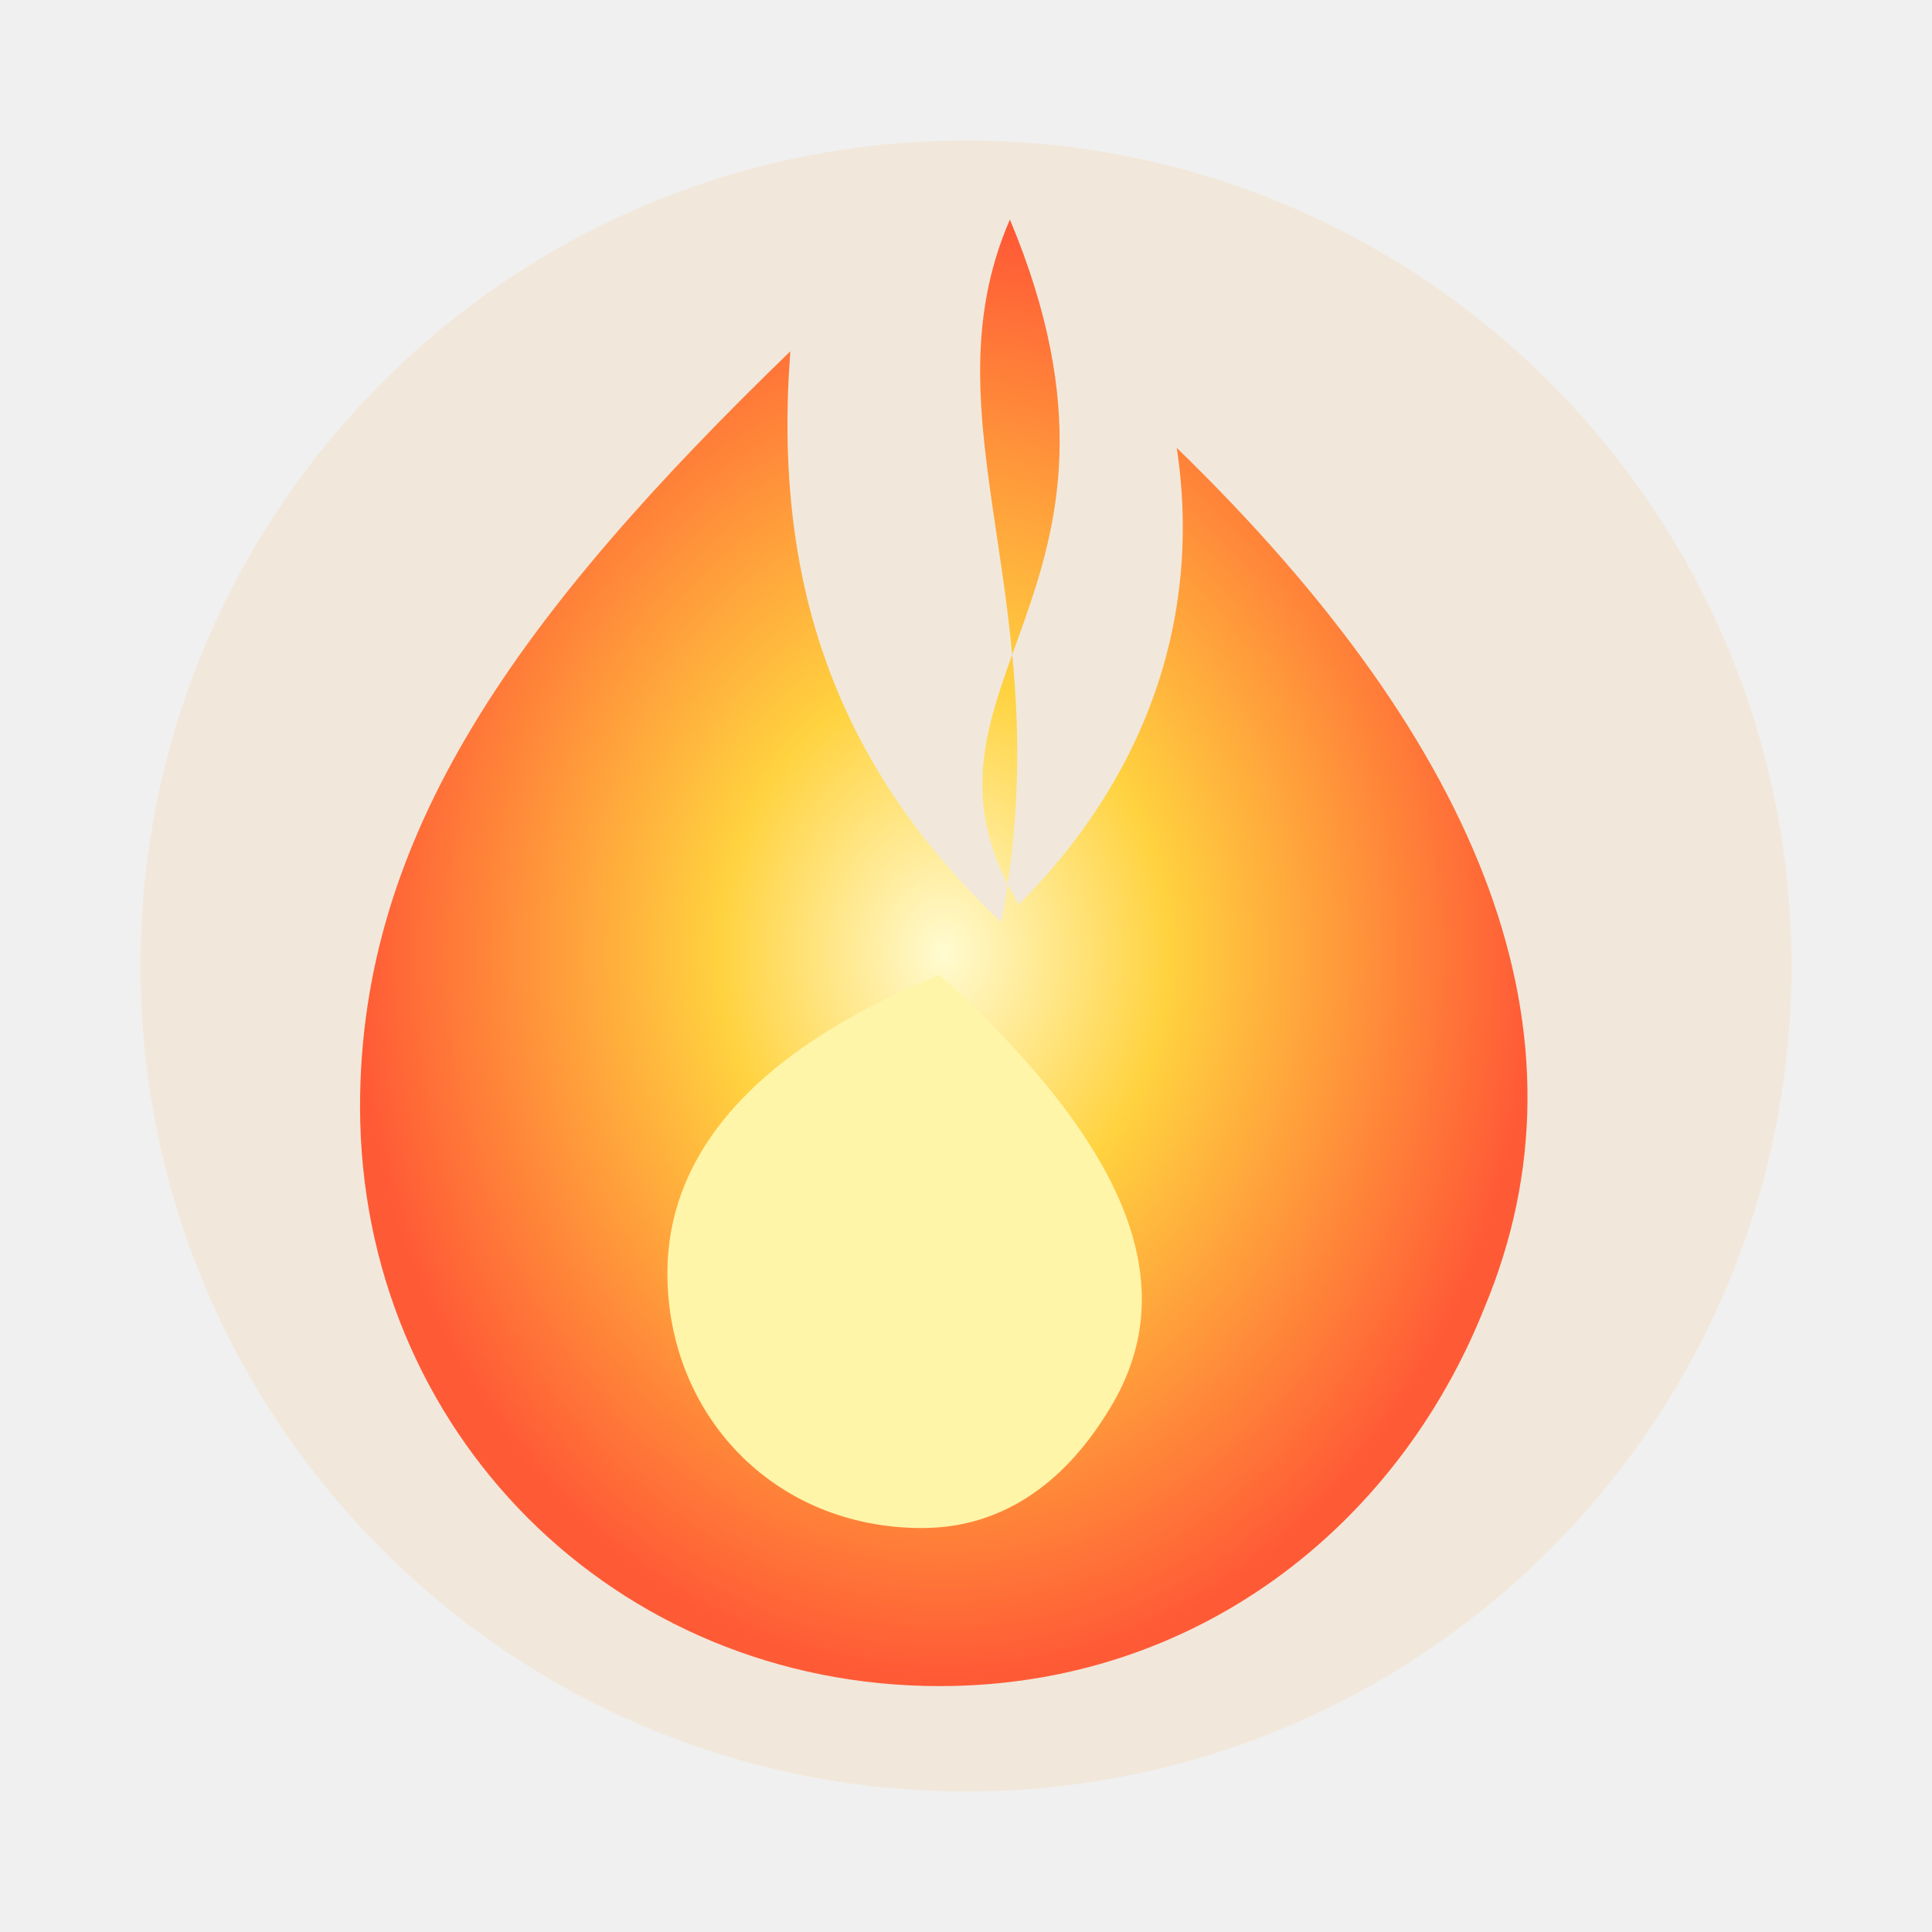
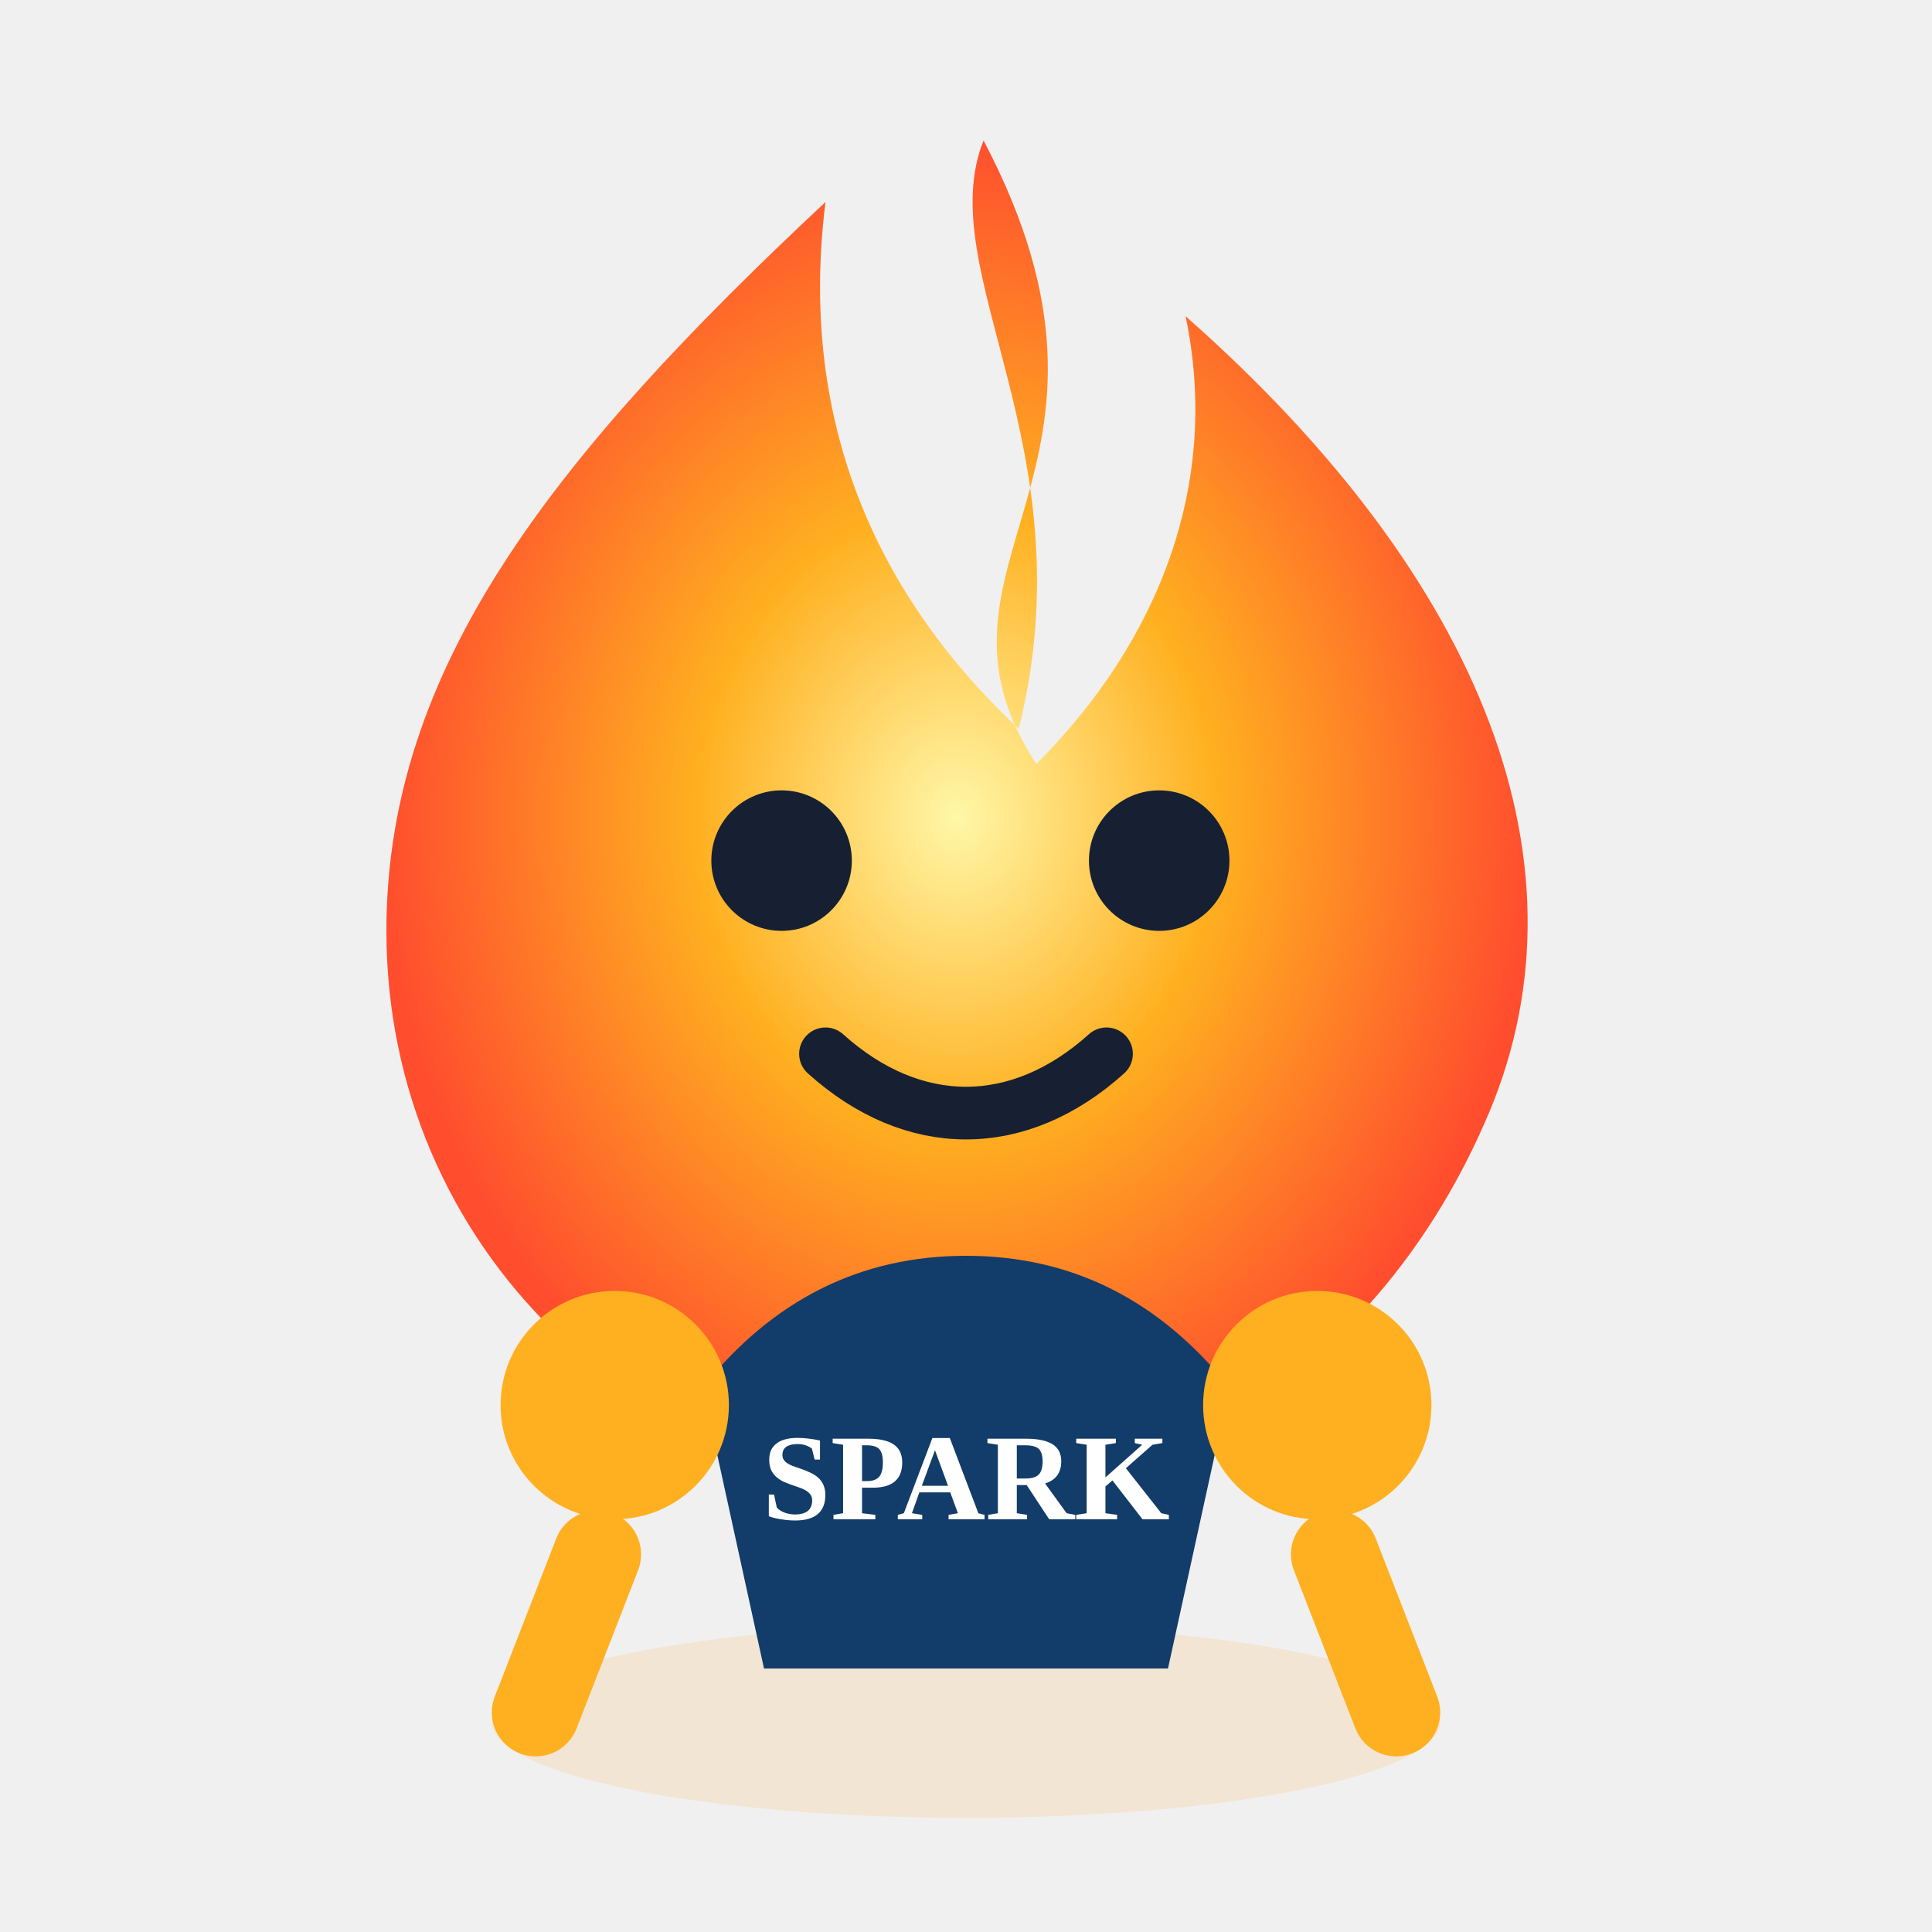
<svg xmlns="http://www.w3.org/2000/svg" viewBox="0 0 220 220">
  <defs>
-     <radialGradient id="a">
-       <stop stop-color="#fffbd1" />
-       <stop offset=".38" stop-color="#ffd23f" />
-       <stop offset="1" stop-color="#ff5a36" />
+     <radialGradient id="f">
+       <stop stop-color="#fff7a8" />
+       <stop offset=".45" stop-color="#ffb020" />
+       <stop offset="1" stop-color="#ff4d2e" />
    </radialGradient>
  </defs>
-   <circle cx="110" cy="110" r="94" fill="#ff9f1c18" />
-   <path fill="url(#a)" d="M115 25c18 43-14 53 1 78 14-14 21-32 18-52 35 34 48 67 35 98-10 25-33 43-62 43-37 0-66-29-66-66 0-31 18-56 49-86-2 26 5 47 24 65 7-36-9-57 1-80Z" />
-   <path fill="#fff5a8" d="M107 111c22 20 28 36 19 50-5 8-12 13-21 13-17 0-29-13-29-29 0-13 9-25 31-34Z" />
+   <ellipse cx="110" cy="196" rx="54" ry="11" fill="#ff9f1c22" />
+   <path fill="url(#f)" d="M112 16c20 38-9 48 6 71 14-14 21-32 17-51 34 30 47 63 34 92-11 25-33 42-60 42-36 0-65-28-65-64 0-30 19-54 50-83-3 24 5 44 22 60 8-32-10-52-4-67Z" />
+   <circle cx="89" cy="98" r="8" fill="#172033" />
+   <circle cx="132" cy="98" r="8" fill="#172033" />
+   <path d="M94 120c10 9 22 9 32 0" fill="none" stroke="#172033" stroke-width="6" stroke-linecap="round" />
+   <path d="M80 158c8-10 18-15 30-15s22 5 30 15l-7 32H87Z" fill="#123c69" />
+   <text x="110" y="173" font-size="14" text-anchor="middle" fill="#fff" font-weight="800">SPARK</text>
+   <circle cx="70" cy="160" r="13" fill="#ffb020" />
+   <circle cx="150" cy="160" r="13" fill="#ffb020" />
+   <path d="M68 177l-7 18M152 177l7 18" stroke="#ffb020" stroke-width="10" stroke-linecap="round" />
</svg>
